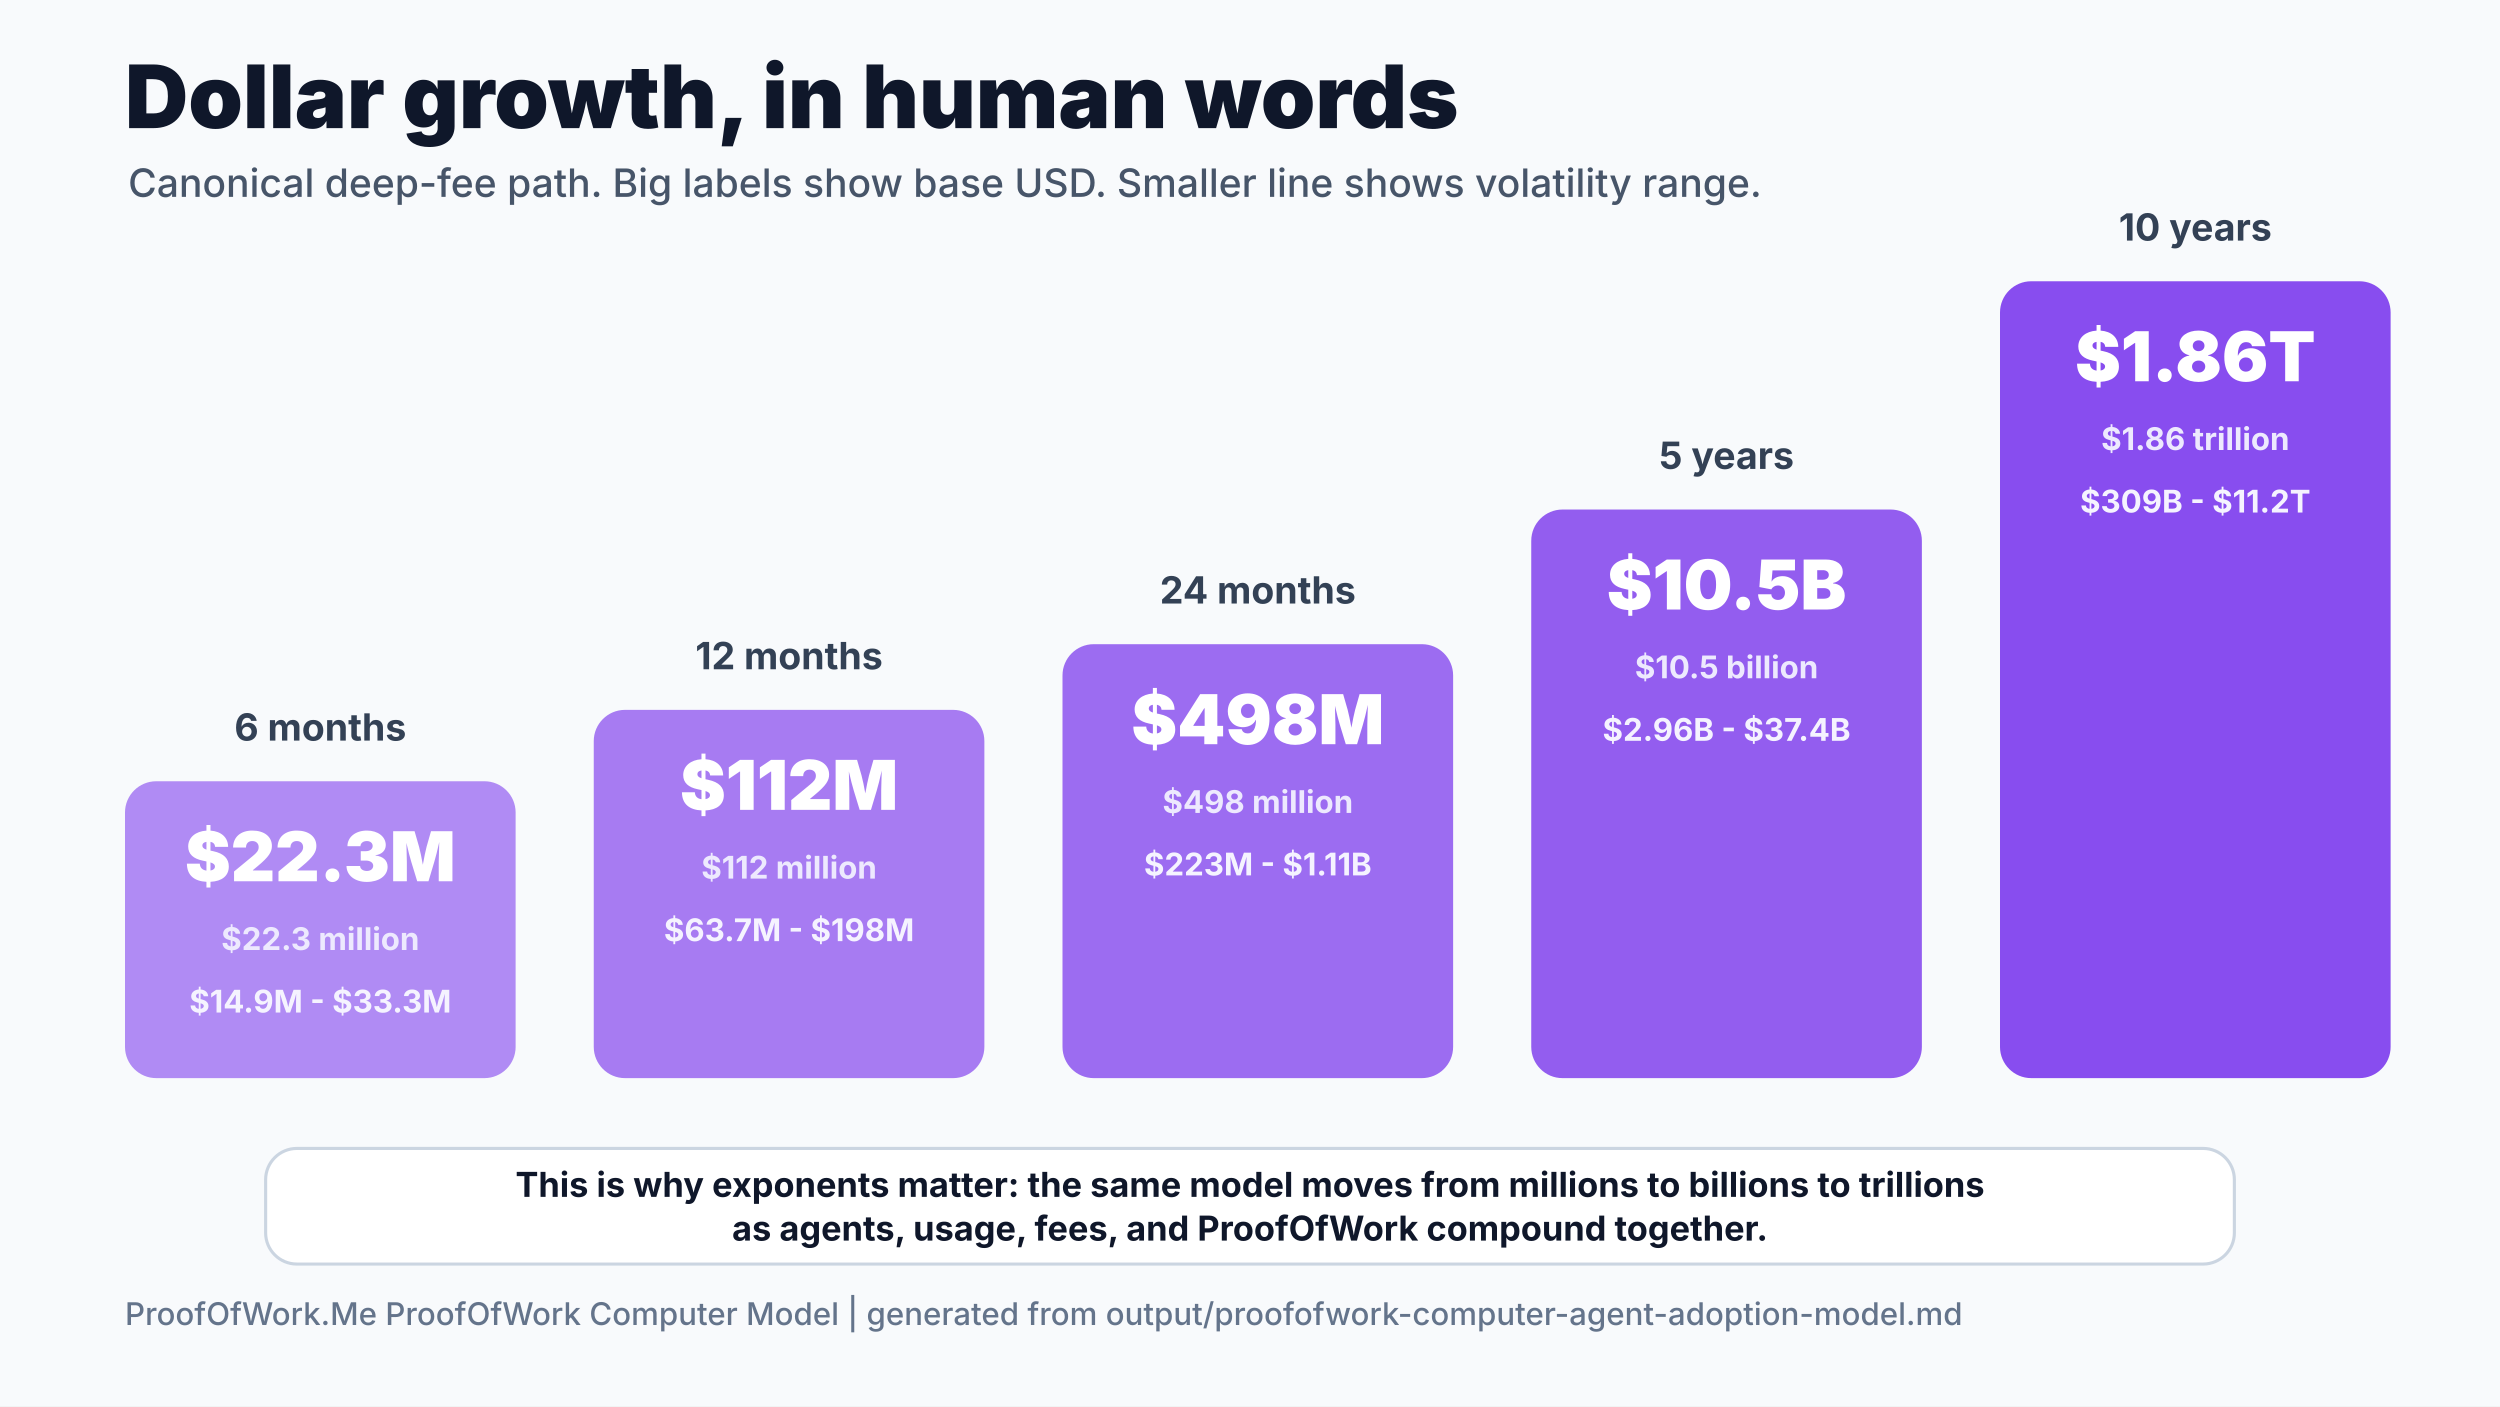
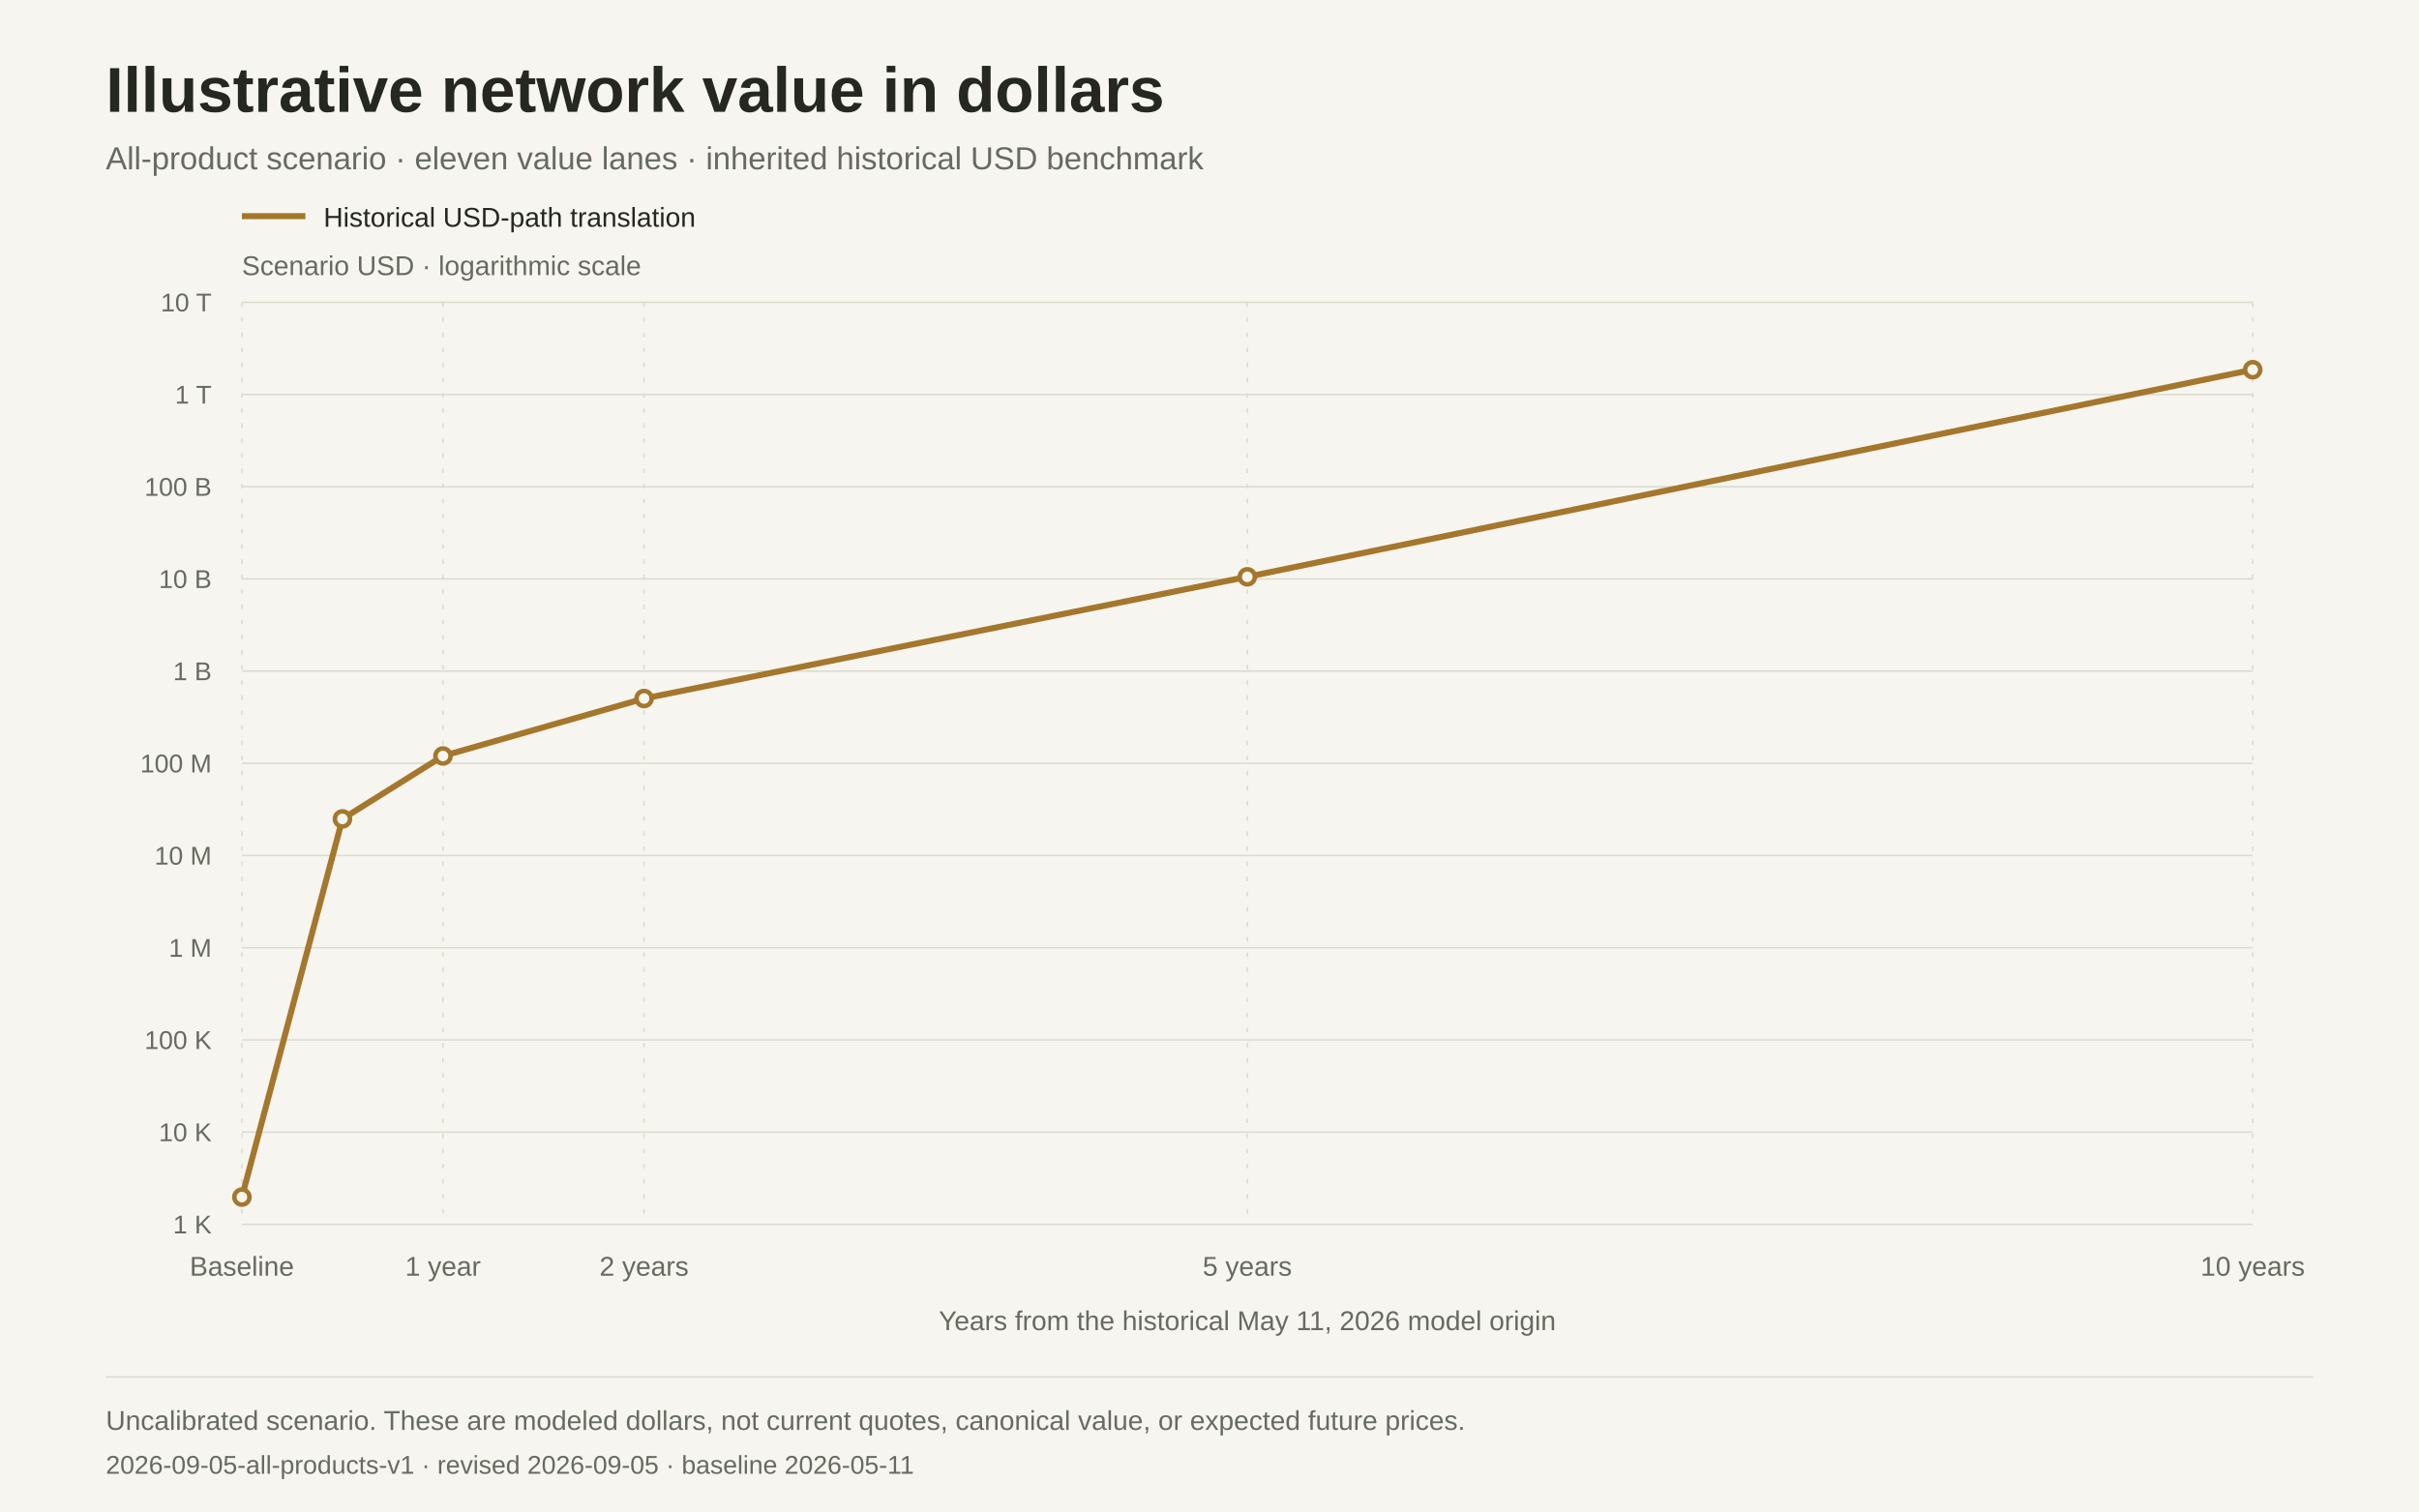
- <svg xmlns="http://www.w3.org/2000/svg" width="1600" height="900" viewBox="0 0 1600 900">
-   <rect width="1600" height="900" fill="#f8fafc" />
-   <text x="80" y="82" text-anchor="start" font-family="Inter, ui-sans-serif, system-ui, -apple-system, BlinkMacSystemFont, Segoe UI, sans-serif" font-size="56" font-weight="850" fill="#0f172a">Dollar growth, in human words</text>
-   <text x="82" y="126" text-anchor="start" font-family="Inter, ui-sans-serif, system-ui, -apple-system, BlinkMacSystemFont, Segoe UI, sans-serif" font-size="25" font-weight="500" fill="#475569">Canonical deep-fee path. Big labels show base USD. Smaller line shows volatility range.</text>
-   <rect x="80" y="500" width="250" height="190" rx="20" fill="#7c3aed" opacity="0.58" />
-   <text x="205" y="474" text-anchor="middle" font-family="Inter, ui-sans-serif, system-ui, -apple-system, BlinkMacSystemFont, Segoe UI, sans-serif" font-size="24" font-weight="750" fill="#334155">6 months</text>
-   <text x="205" y="564" text-anchor="middle" font-family="Inter, ui-sans-serif, system-ui, -apple-system, BlinkMacSystemFont, Segoe UI, sans-serif" font-size="44" font-weight="900" fill="#ffffff">$22.3M</text>
-   <text x="205" y="608" text-anchor="middle" font-family="Inter, ui-sans-serif, system-ui, -apple-system, BlinkMacSystemFont, Segoe UI, sans-serif" font-size="20" font-weight="650" fill="#ede9fe">$22.3 million</text>
-   <text x="205" y="648" text-anchor="middle" font-family="Inter, ui-sans-serif, system-ui, -apple-system, BlinkMacSystemFont, Segoe UI, sans-serif" font-size="20" font-weight="650" fill="#f5f3ff">$14.9M - $33.3M</text>
-   <rect x="380" y="454.315" width="250" height="235.685" rx="20" fill="#7c3aed" opacity="0.66" />
-   <text x="505" y="428.315" text-anchor="middle" font-family="Inter, ui-sans-serif, system-ui, -apple-system, BlinkMacSystemFont, Segoe UI, sans-serif" font-size="24" font-weight="750" fill="#334155">12 months</text>
-   <text x="505" y="518.315" text-anchor="middle" font-family="Inter, ui-sans-serif, system-ui, -apple-system, BlinkMacSystemFont, Segoe UI, sans-serif" font-size="44" font-weight="900" fill="#ffffff">$112M</text>
-   <text x="505" y="562.315" text-anchor="middle" font-family="Inter, ui-sans-serif, system-ui, -apple-system, BlinkMacSystemFont, Segoe UI, sans-serif" font-size="20" font-weight="650" fill="#ede9fe">$112 million</text>
-   <text x="505" y="602.315" text-anchor="middle" font-family="Inter, ui-sans-serif, system-ui, -apple-system, BlinkMacSystemFont, Segoe UI, sans-serif" font-size="20" font-weight="650" fill="#f5f3ff">$63.7M - $198M</text>
-   <rect x="680" y="412.274" width="250" height="277.726" rx="20" fill="#7c3aed" opacity="0.74" />
-   <text x="805" y="386.274" text-anchor="middle" font-family="Inter, ui-sans-serif, system-ui, -apple-system, BlinkMacSystemFont, Segoe UI, sans-serif" font-size="24" font-weight="750" fill="#334155">24 months</text>
-   <text x="805" y="476.274" text-anchor="middle" font-family="Inter, ui-sans-serif, system-ui, -apple-system, BlinkMacSystemFont, Segoe UI, sans-serif" font-size="44" font-weight="900" fill="#ffffff">$498M</text>
-   <text x="805" y="520.274" text-anchor="middle" font-family="Inter, ui-sans-serif, system-ui, -apple-system, BlinkMacSystemFont, Segoe UI, sans-serif" font-size="20" font-weight="650" fill="#ede9fe">$498 million</text>
-   <text x="805" y="560.274" text-anchor="middle" font-family="Inter, ui-sans-serif, system-ui, -apple-system, BlinkMacSystemFont, Segoe UI, sans-serif" font-size="20" font-weight="650" fill="#f5f3ff">$223M - $1.11B</text>
-   <rect x="980" y="326.099" width="250" height="363.901" rx="20" fill="#7c3aed" opacity="0.82" />
-   <text x="1105" y="300.099" text-anchor="middle" font-family="Inter, ui-sans-serif, system-ui, -apple-system, BlinkMacSystemFont, Segoe UI, sans-serif" font-size="24" font-weight="750" fill="#334155">5 years</text>
-   <text x="1105" y="390.099" text-anchor="middle" font-family="Inter, ui-sans-serif, system-ui, -apple-system, BlinkMacSystemFont, Segoe UI, sans-serif" font-size="44" font-weight="900" fill="#ffffff">$10.5B</text>
-   <text x="1105" y="434.099" text-anchor="middle" font-family="Inter, ui-sans-serif, system-ui, -apple-system, BlinkMacSystemFont, Segoe UI, sans-serif" font-size="20" font-weight="650" fill="#ede9fe">$10.5 billion</text>
-   <text x="1105" y="474.099" text-anchor="middle" font-family="Inter, ui-sans-serif, system-ui, -apple-system, BlinkMacSystemFont, Segoe UI, sans-serif" font-size="20" font-weight="650" fill="#f5f3ff">$2.96B - $37.4B</text>
-   <rect x="1280" y="180" width="250" height="510" rx="20" fill="#7c3aed" opacity="0.9" />
-   <text x="1405" y="154" text-anchor="middle" font-family="Inter, ui-sans-serif, system-ui, -apple-system, BlinkMacSystemFont, Segoe UI, sans-serif" font-size="24" font-weight="750" fill="#334155">10 years</text>
-   <text x="1405" y="244" text-anchor="middle" font-family="Inter, ui-sans-serif, system-ui, -apple-system, BlinkMacSystemFont, Segoe UI, sans-serif" font-size="44" font-weight="900" fill="#ffffff">$1.86T</text>
-   <text x="1405" y="288" text-anchor="middle" font-family="Inter, ui-sans-serif, system-ui, -apple-system, BlinkMacSystemFont, Segoe UI, sans-serif" font-size="20" font-weight="650" fill="#ede9fe">$1.86 trillion</text>
-   <text x="1405" y="328" text-anchor="middle" font-family="Inter, ui-sans-serif, system-ui, -apple-system, BlinkMacSystemFont, Segoe UI, sans-serif" font-size="20" font-weight="650" fill="#f5f3ff">$309B - $11.2T</text>
-   <rect x="170" y="735" width="1260" height="74" rx="20" fill="#ffffff" stroke="#cbd5e1" stroke-width="2" />
-   <text x="800" y="766" text-anchor="middle" font-family="Inter, ui-sans-serif, system-ui, -apple-system, BlinkMacSystemFont, Segoe UI, sans-serif" font-size="22" font-weight="700" fill="#0f172a">This is why exponents matter: the same model moves from millions to billions to trillions</text>
-   <text x="800" y="794" text-anchor="middle" font-family="Inter, ui-sans-serif, system-ui, -apple-system, BlinkMacSystemFont, Segoe UI, sans-serif" font-size="22" font-weight="700" fill="#0f172a">as agents, usage, fees, and ProofOfWork compound together.</text>
-   <text x="80" y="848" text-anchor="start" font-family="Inter, ui-sans-serif, system-ui, -apple-system, BlinkMacSystemFont, Segoe UI, sans-serif" font-size="20" font-weight="500" fill="#64748b">ProofOfWork.Me ProofOfWork Computer Model | generated from output/proofofwork-computer-agent-adoption-model.md</text>
+ <svg xmlns="http://www.w3.org/2000/svg" width="1600" height="1000" viewBox="0 0 1600 1000" role="img" aria-labelledby="title description">
+   <style>text { font-family: Arial, Helvetica, sans-serif; } .mono { font-variant-numeric: tabular-nums; }</style>
+   <rect width="1600" height="1000" fill="#f7f5ef" />
+   <text x="70" y="74" font-size="42" fill="#242820" font-weight="700" text-anchor="start">Illustrative network value in dollars</text>
+   <text x="70" y="112" font-size="21" fill="#666b61" font-weight="400" text-anchor="start">All-product scenario · eleven value lanes · inherited historical USD benchmark</text>
+   <text x="160" y="182" font-size="18" fill="#666b61" font-weight="400" text-anchor="start">Scenario USD · logarithmic scale</text>
+   <line x1="160" x2="1490" y1="810" y2="810" stroke="#d9dccf" />
+   <text x="140" y="816" font-size="17" fill="#666b61" font-weight="400" text-anchor="end">1 K</text>
+   <line x1="160" x2="1490" y1="749" y2="749" stroke="#d9dccf" />
+   <text x="140" y="755" font-size="17" fill="#666b61" font-weight="400" text-anchor="end">10 K</text>
+   <line x1="160" x2="1490" y1="688" y2="688" stroke="#d9dccf" />
+   <text x="140" y="694" font-size="17" fill="#666b61" font-weight="400" text-anchor="end">100 K</text>
+   <line x1="160" x2="1490" y1="627" y2="627" stroke="#d9dccf" />
+   <text x="140" y="633" font-size="17" fill="#666b61" font-weight="400" text-anchor="end">1 M</text>
+   <line x1="160" x2="1490" y1="566" y2="566" stroke="#d9dccf" />
+   <text x="140" y="572" font-size="17" fill="#666b61" font-weight="400" text-anchor="end">10 M</text>
+   <line x1="160" x2="1490" y1="505" y2="505" stroke="#d9dccf" />
+   <text x="140" y="511" font-size="17" fill="#666b61" font-weight="400" text-anchor="end">100 M</text>
+   <line x1="160" x2="1490" y1="444" y2="444" stroke="#d9dccf" />
+   <text x="140" y="450" font-size="17" fill="#666b61" font-weight="400" text-anchor="end">1 B</text>
+   <line x1="160" x2="1490" y1="383" y2="383" stroke="#d9dccf" />
+   <text x="140" y="389" font-size="17" fill="#666b61" font-weight="400" text-anchor="end">10 B</text>
+   <line x1="160" x2="1490" y1="322" y2="322" stroke="#d9dccf" />
+   <text x="140" y="328" font-size="17" fill="#666b61" font-weight="400" text-anchor="end">100 B</text>
+   <line x1="160" x2="1490" y1="261" y2="261" stroke="#d9dccf" />
+   <text x="140" y="267" font-size="17" fill="#666b61" font-weight="400" text-anchor="end">1 T</text>
+   <line x1="160" x2="1490" y1="200" y2="200" stroke="#d9dccf" />
+   <text x="140" y="206" font-size="17" fill="#666b61" font-weight="400" text-anchor="end">10 T</text>
+   <line x1="160" x2="160" y1="200" y2="810" stroke="#d9dccf" stroke-dasharray="3 7" />
+   <text x="160" y="844" font-size="18" fill="#666b61" font-weight="400" text-anchor="middle">Baseline</text>
+   <line x1="293" x2="293" y1="200" y2="810" stroke="#d9dccf" stroke-dasharray="3 7" />
+   <text x="293" y="844" font-size="18" fill="#666b61" font-weight="400" text-anchor="middle">1 year</text>
+   <line x1="426" x2="426" y1="200" y2="810" stroke="#d9dccf" stroke-dasharray="3 7" />
+   <text x="426" y="844" font-size="18" fill="#666b61" font-weight="400" text-anchor="middle">2 years</text>
+   <line x1="825" x2="825" y1="200" y2="810" stroke="#d9dccf" stroke-dasharray="3 7" />
+   <text x="825" y="844" font-size="18" fill="#666b61" font-weight="400" text-anchor="middle">5 years</text>
+   <line x1="1490" x2="1490" y1="200" y2="810" stroke="#d9dccf" stroke-dasharray="3 7" />
+   <text x="1490" y="844" font-size="18" fill="#666b61" font-weight="400" text-anchor="middle">10 years</text>
+   <line x1="160" x2="202" y1="143" y2="143" stroke="#a4772d" stroke-width="4" />
+   <text x="214" y="150" font-size="18" fill="#242820" font-weight="400" text-anchor="start">Historical USD-path translation</text>
+   <polyline fill="none" stroke="#a4772d" stroke-width="4" points="160,791.98 226.5,541.785 293,500.154 426,462.132 825,381.614 1490,244.596" />
+   <circle cx="160" cy="791.98" r="5" fill="#f7f5ef" stroke="#a4772d" stroke-width="3" />
+   <circle cx="226.5" cy="541.785" r="5" fill="#f7f5ef" stroke="#a4772d" stroke-width="3" />
+   <circle cx="293" cy="500.154" r="5" fill="#f7f5ef" stroke="#a4772d" stroke-width="3" />
+   <circle cx="426" cy="462.132" r="5" fill="#f7f5ef" stroke="#a4772d" stroke-width="3" />
+   <circle cx="825" cy="381.614" r="5" fill="#f7f5ef" stroke="#a4772d" stroke-width="3" />
+   <circle cx="1490" cy="244.596" r="5" fill="#f7f5ef" stroke="#a4772d" stroke-width="3" />
+   <text x="825" y="880" font-size="18" fill="#666b61" font-weight="400" text-anchor="middle">Years from the historical May 11, 2026 model origin</text>
+   <line x1="70" y1="911" x2="1530" y2="911" stroke="#d9dccf" />
+   <text x="70" y="946" font-size="18" fill="#666b61" font-weight="400" text-anchor="start">Uncalibrated scenario. These are modeled dollars, not current quotes, canonical value, or expected future prices.</text>
+   <text x="70" y="975" font-size="17" fill="#666b61" font-weight="400" text-anchor="start">2026-09-05-all-products-v1 · revised 2026-09-05 · baseline 2026-05-11</text>
</svg>
